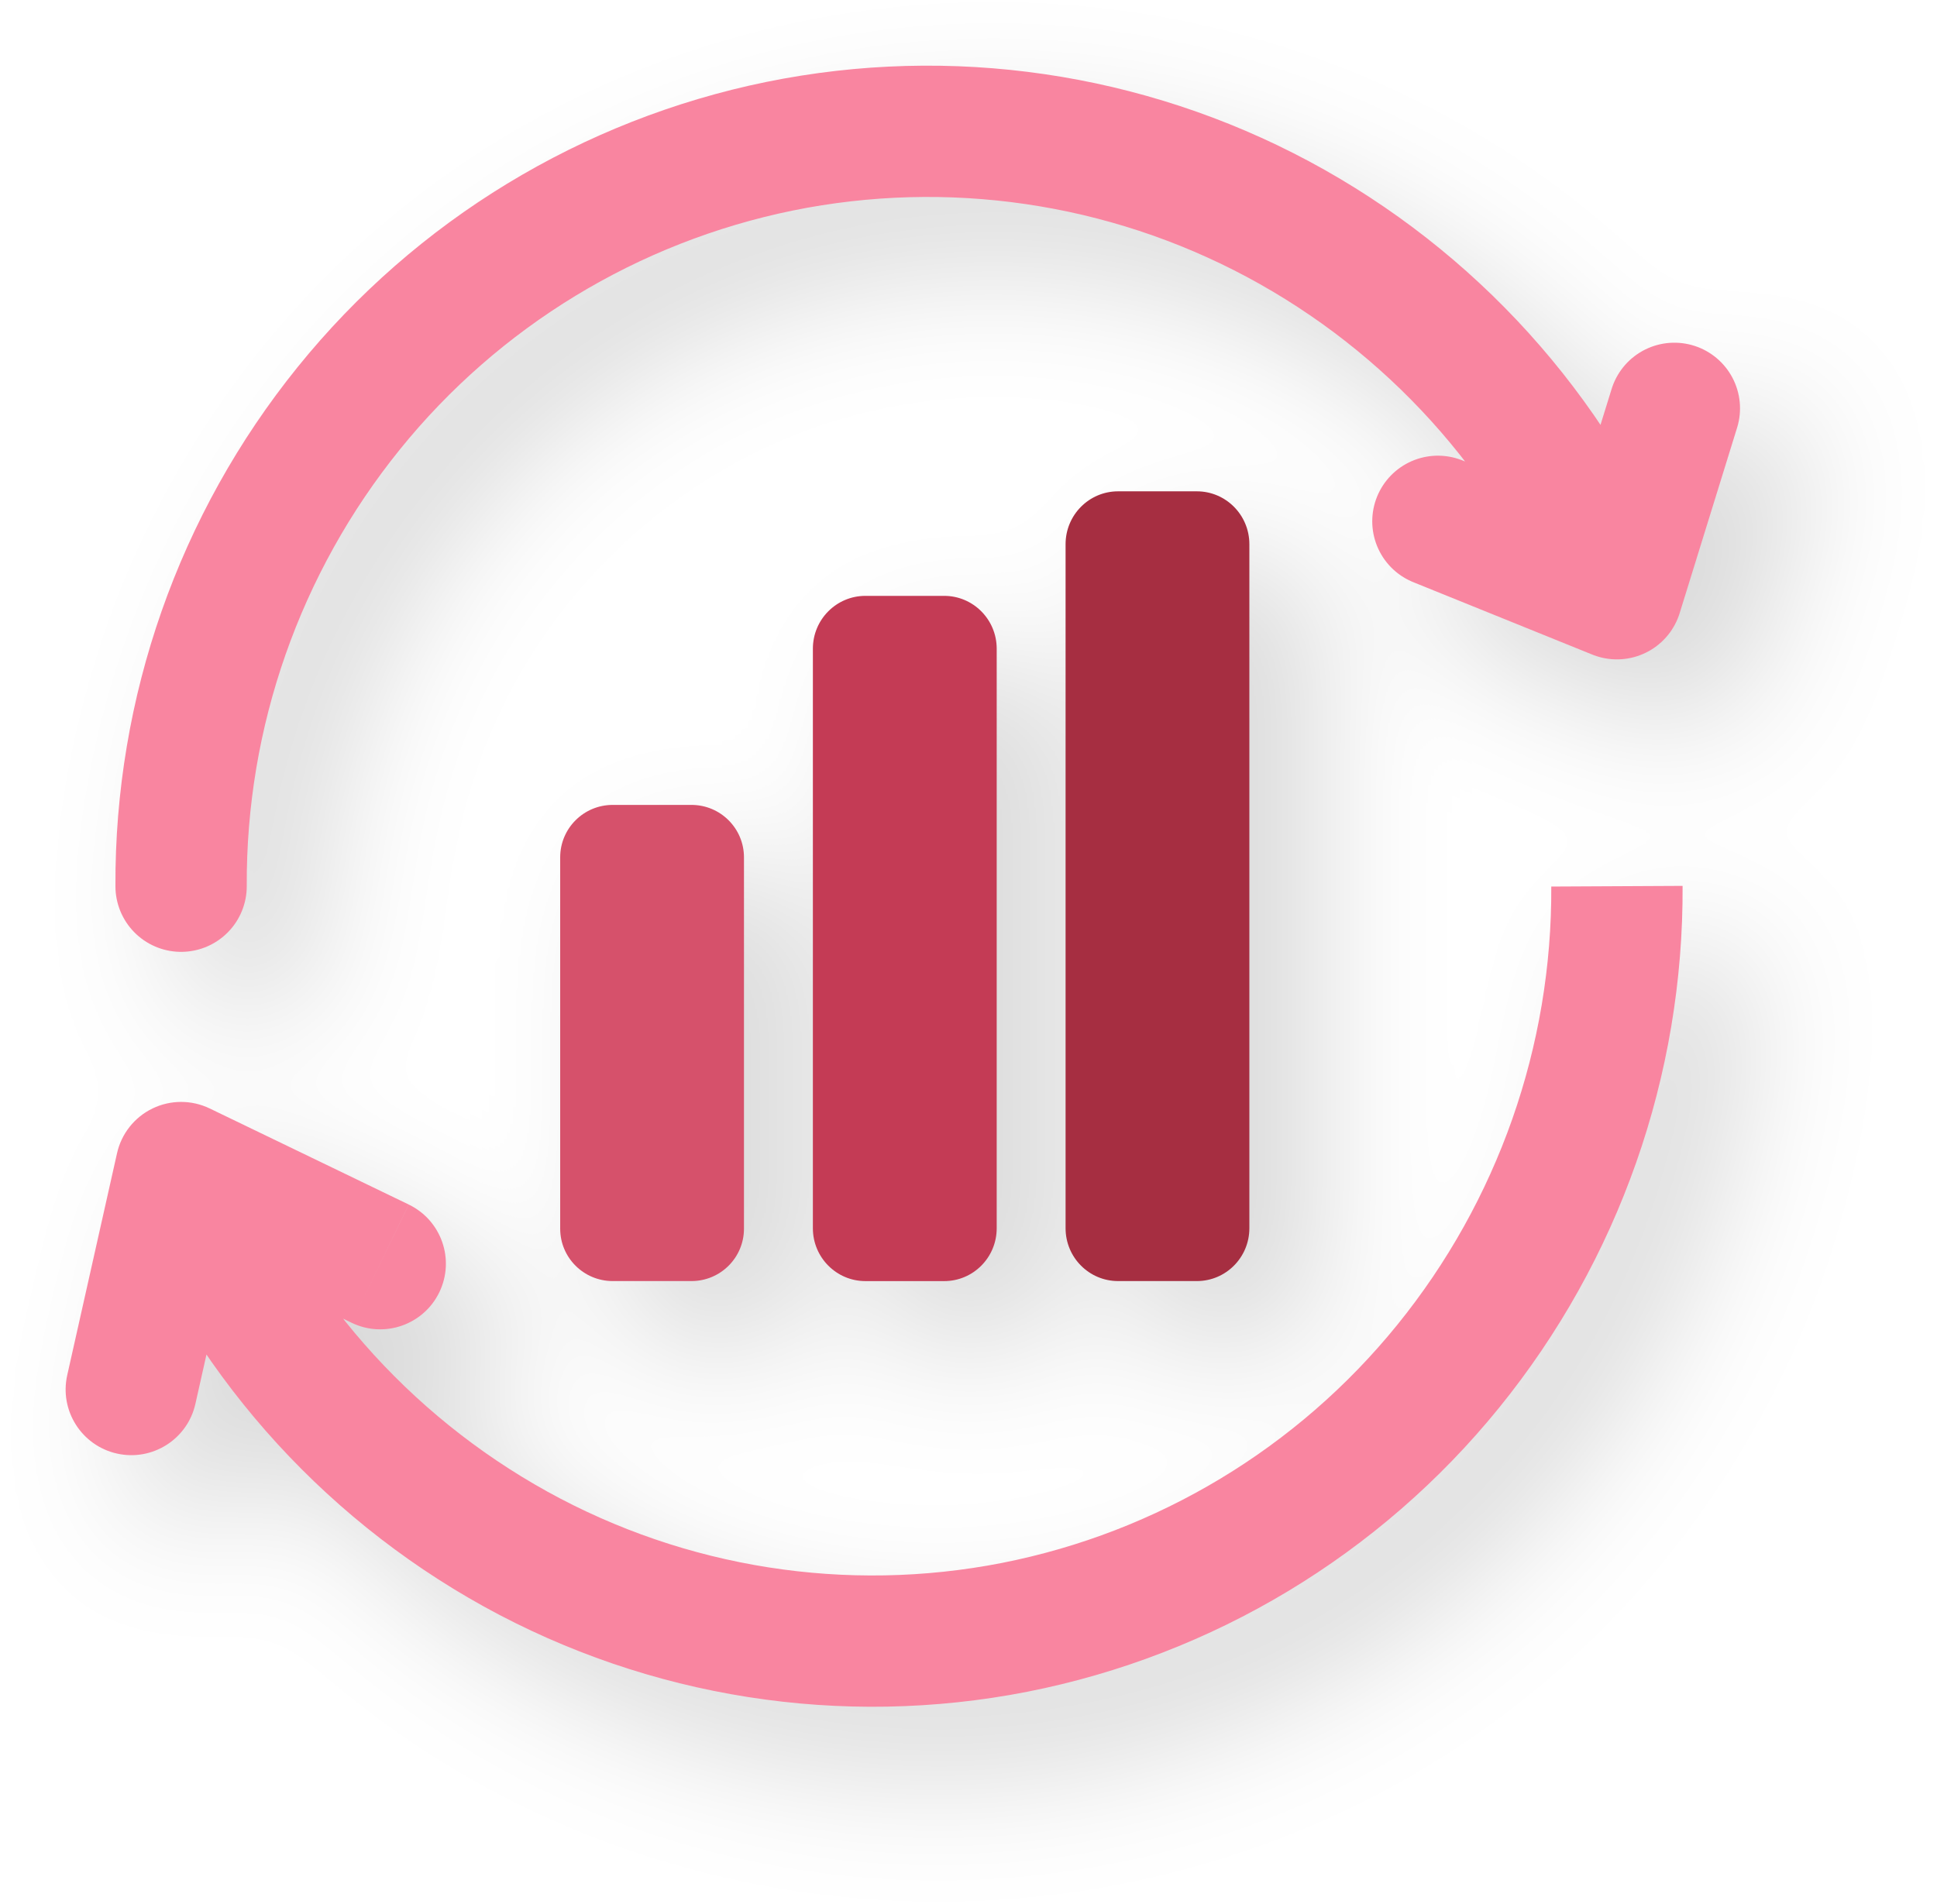
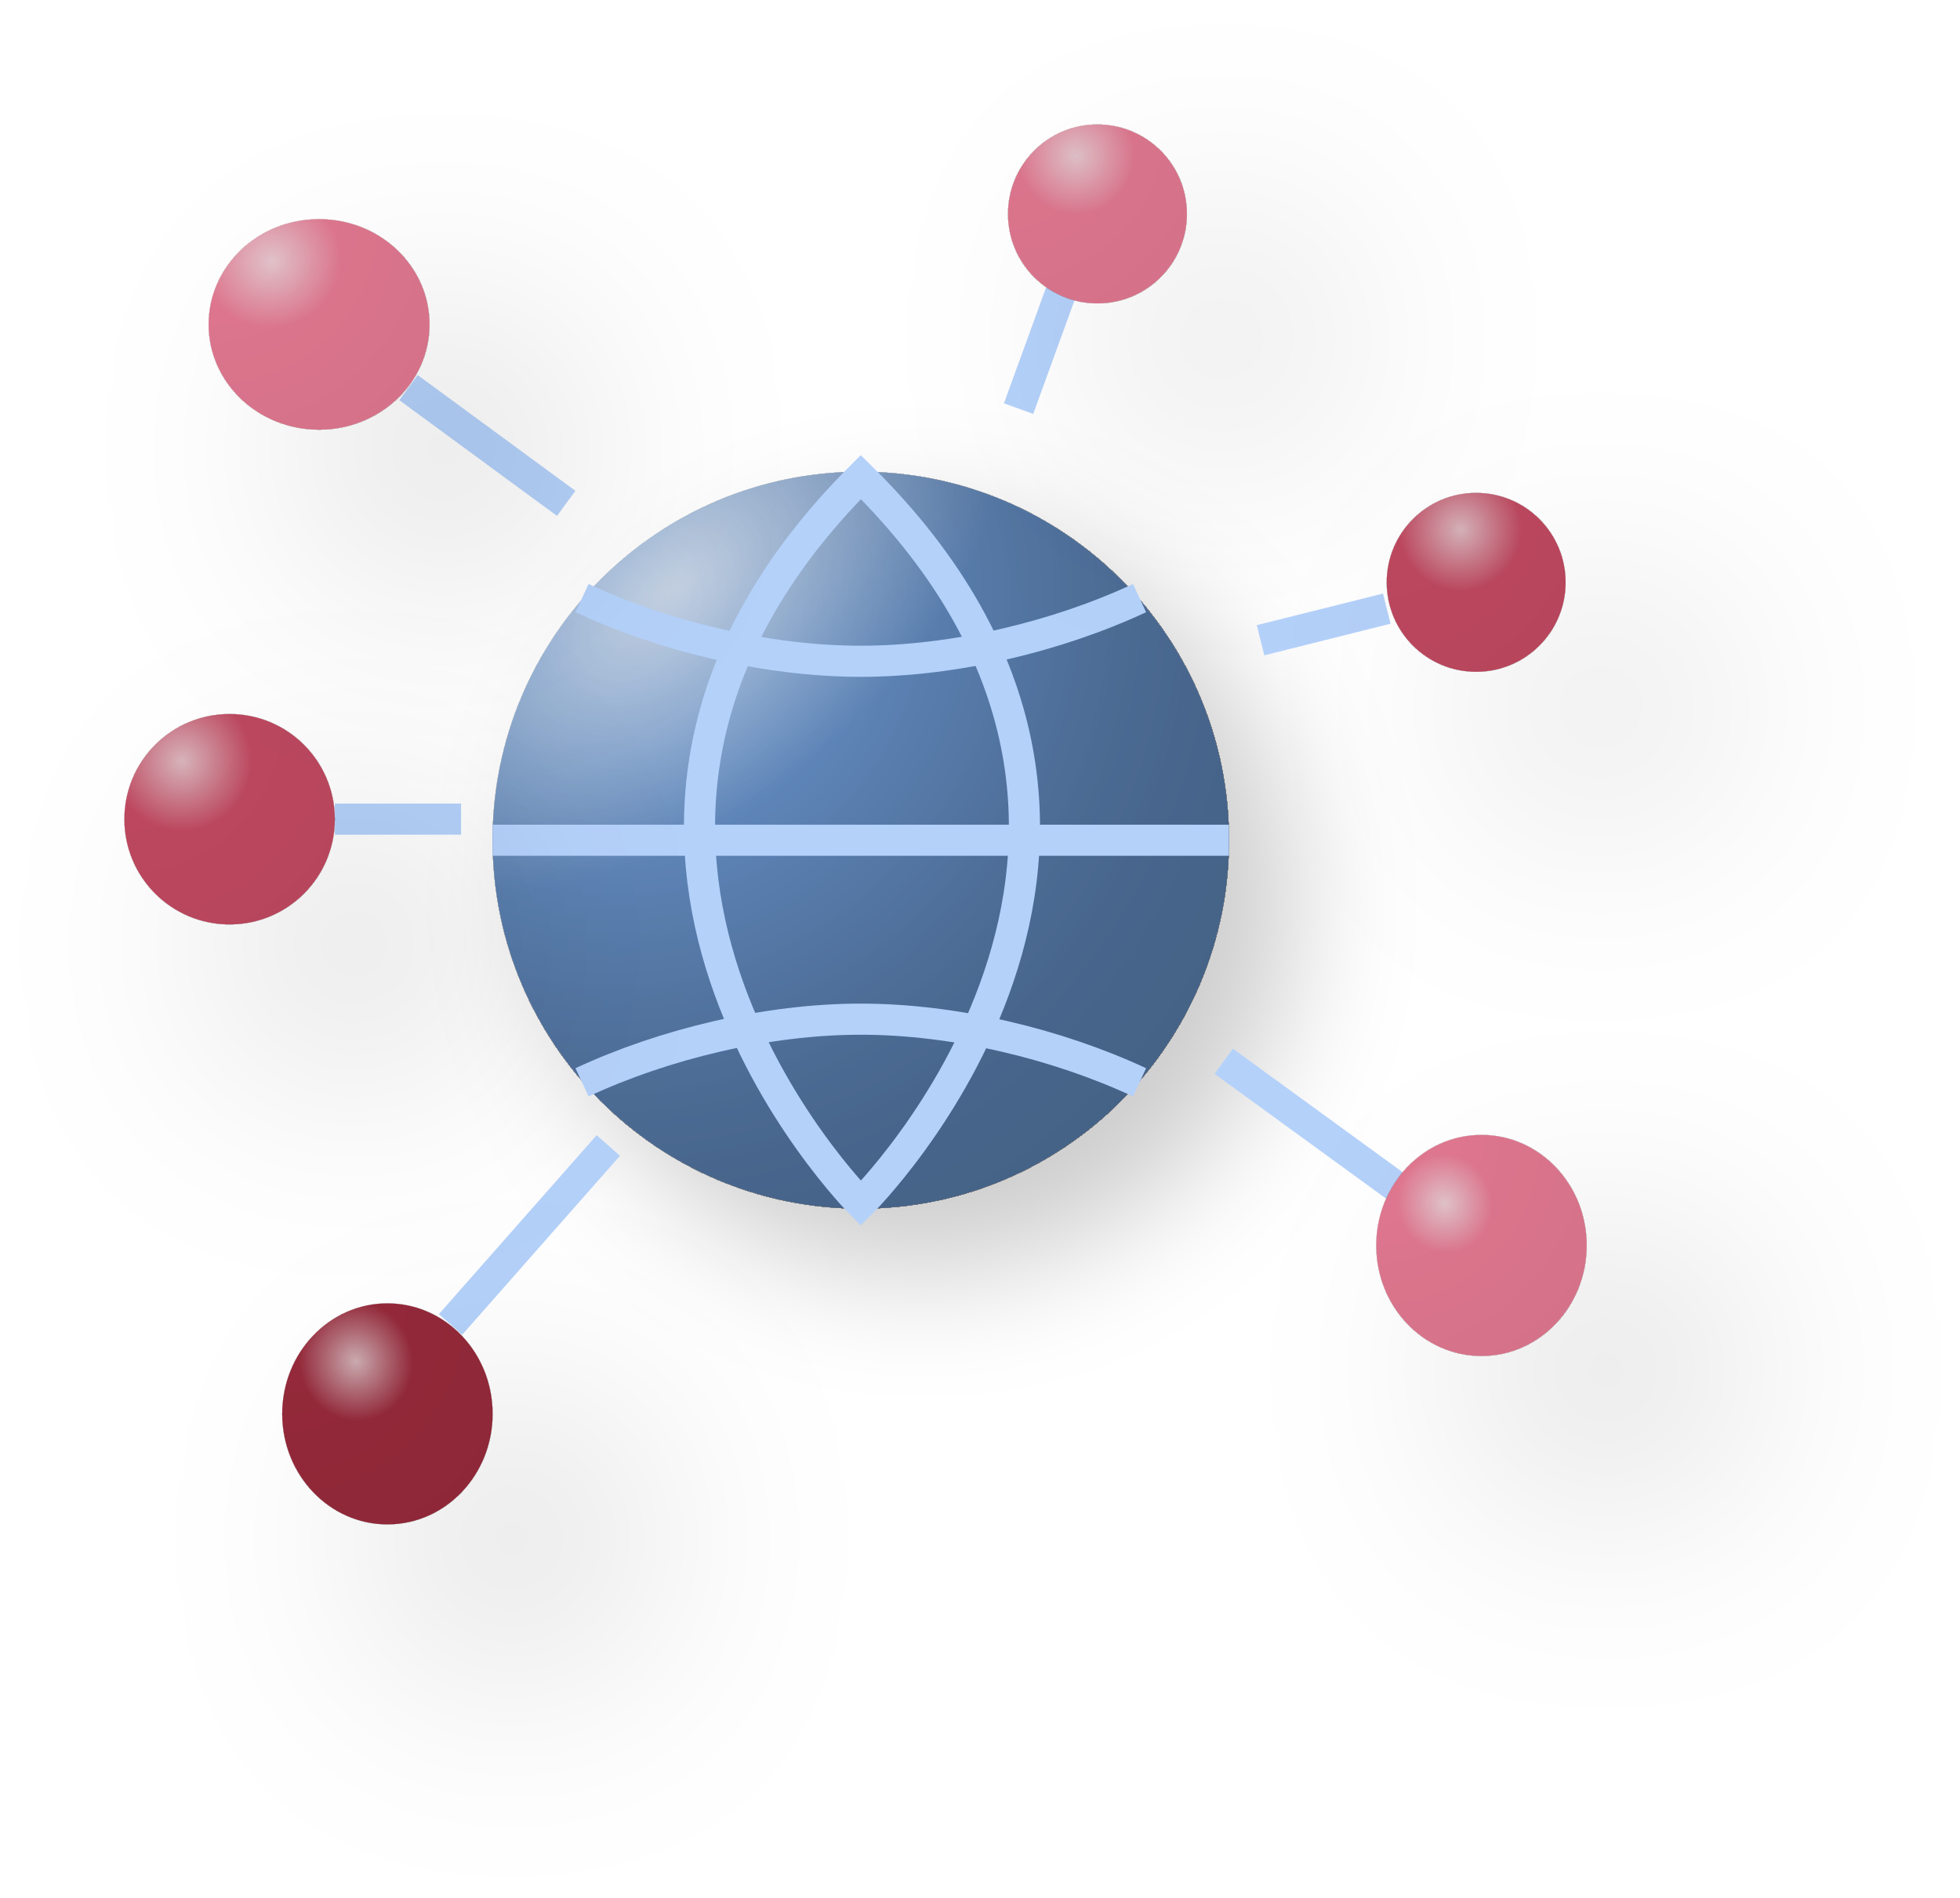
- <svg xmlns="http://www.w3.org/2000/svg" width="59" height="58" fill="none">
-   <g filter="url(#filter0_d)">
-     <path d="M21.062 24.523h-2.4c-.883 0-1.599.715-1.599 1.597v11.314c0 .882.716 1.596 1.6 1.596h2.399c.883 0 1.599-.715 1.599-1.596V26.12c0-.882-.716-1.597-1.6-1.597z" fill="#D6516B" />
-     <path d="M28.76 18.154h-2.4c-.883 0-1.6.72-1.6 1.609v17.659c0 .888.717 1.609 1.6 1.609h2.4c.883 0 1.599-.72 1.599-1.61V19.764c0-.889-.716-1.61-1.6-1.61z" fill="#C43B55" />
-     <path d="M36.456 14.969h-2.4c-.883 0-1.599.721-1.599 1.611v20.84c0 .89.716 1.61 1.6 1.61h2.399c.883 0 1.599-.72 1.599-1.61V16.58c0-.89-.716-1.611-1.6-1.611z" fill="#A62E41" />
-     <path d="M5.516 27a22.99 22.99 0 015.105-14.559 22.717 22.717 0 0113.126-7.986 22.609 22.609 0 0115.177 2.22 22.839 22.839 0 0110.327 11.414m0 0L51 12.441m-1.75 5.648l-5.452-2.206" stroke="#F985A0" stroke-width="4" stroke-miterlimit="10" stroke-linecap="round" stroke-linejoin="round" />
-     <path d="M5.516 35.572l.87-1.801a2 2 0 00-2.821 1.363l1.951.438zm-3.468 6.324a2 2 0 003.904.875l-3.904-.875zm8.663-1.595a2 2 0 101.74-3.602L10.71 40.3zm-7.056-3.996a24.815 24.815 0 0011.086 12.642l1.933-3.502a20.814 20.814 0 01-9.297-10.606l-3.722 1.466zm11.086 12.642a24.486 24.486 0 0016.546 2.596l-.77-3.925a20.481 20.481 0 01-13.843-2.173l-1.933 3.502zm16.546 2.596a24.632 24.632 0 0014.374-8.653l-3.104-2.522a20.63 20.63 0 01-12.04 7.25l.77 3.925zm14.374-8.653a25.016 25.016 0 005.59-15.9l-4 .02a21.015 21.015 0 01-4.694 13.358l3.104 2.522zM3.565 35.134l-1.517 6.762 3.904.875 1.516-6.761-3.903-.876zm1.082 2.24L10.71 40.3l1.74-3.602-6.065-2.928-1.74 3.602z" fill="#F985A0" />
+ <svg xmlns="http://www.w3.org/2000/svg" width="63" height="61" fill="none">
+   <g filter="url(#filter0_di)">
+     <path d="M27.669 38.85c6.536 0 11.834-5.302 11.834-11.842 0-6.54-5.298-11.843-11.834-11.843s-11.835 5.302-11.835 11.843c0 6.54 5.299 11.842 11.835 11.842z" fill="#71A0DD" />
+     <path d="M27.669 38.85c6.536 0 11.834-5.302 11.834-11.842 0-6.54-5.298-11.843-11.834-11.843s-11.835 5.302-11.835 11.843c0 6.54 5.299 11.842 11.835 11.842z" fill="url(#paint0_radial)" fill-opacity=".7" />
+   </g>
+   <path d="M27.669 15.335c-11.665 11.673 0 23.346 0 23.346s11.834-11.673 0-23.346zM15.834 27.008h23.669" stroke="#B4D1FA" stroke-miterlimit="10" />
+   <path d="M36.628 19.226c-2.64 1.229-5.945 2.03-8.96 2.03-3.016 0-6.32-.801-8.96-2.03m17.92 15.564c-2.64-1.23-5.945-2.03-8.96-2.03-3.016 0-6.32.8-8.96 2.03m21.81-14.21l4.057-1.016M32.74 13.135l1.353-3.721M18.2 16.18l-5.07-3.72m1.69 13.87h-4.058m8.791 10.49l-5.071 5.752m24.852-8.459l5.58 4.06" stroke="#B4D1FA" stroke-miterlimit="10" />
+   <g filter="url(#filter1_di)">
+     <path d="M35.276 9.752a2.875 2.875 0 002.874-2.876 2.875 2.875 0 10-2.874 2.876z" fill="#F985A0" />
+     <path d="M35.276 9.752a2.875 2.875 0 002.874-2.876 2.875 2.875 0 10-2.874 2.876z" fill="url(#paint1_radial)" fill-opacity=".7" />
+   </g>
+   <g filter="url(#filter2_di)">
+     <path d="M47.449 21.594a2.875 2.875 0 002.874-2.876 2.875 2.875 0 10-2.874 2.876z" fill="#D6516B" />
+     <path d="M47.449 21.594a2.875 2.875 0 002.874-2.876 2.875 2.875 0 10-2.874 2.876z" fill="url(#paint2_radial)" fill-opacity=".7" />
+   </g>
+   <g filter="url(#filter3_di)">
+     <path d="M47.619 43.587c1.867 0 3.381-1.591 3.381-3.553s-1.514-3.553-3.381-3.553c-1.868 0-3.382 1.59-3.382 3.553 0 1.962 1.514 3.553 3.382 3.553z" fill="#F985A0" />
+     <path d="M47.619 43.587c1.867 0 3.381-1.591 3.381-3.553s-1.514-3.553-3.381-3.553c-1.868 0-3.382 1.59-3.382 3.553 0 1.962 1.514 3.553 3.382 3.553z" fill="url(#paint3_radial)" fill-opacity=".7" />
+   </g>
+   <g filter="url(#filter4_di)">
+     <path d="M12.452 49c1.868 0 3.382-1.59 3.382-3.553 0-1.962-1.514-3.552-3.382-3.552-1.867 0-3.381 1.59-3.381 3.552S10.585 49 12.452 49z" fill="#A62E41" />
+     <path d="M12.452 49c1.868 0 3.382-1.59 3.382-3.553 0-1.962-1.514-3.552-3.382-3.552-1.867 0-3.381 1.59-3.381 3.552S10.585 49 12.452 49z" fill="url(#paint4_radial)" fill-opacity=".7" />
+   </g>
+   <g filter="url(#filter5_di)">
+     <path d="M7.381 29.715a3.382 3.382 0 003.381-3.384 3.382 3.382 0 10-3.38 3.384z" fill="#D6516B" />
+     <path d="M7.381 29.715a3.382 3.382 0 003.381-3.384 3.382 3.382 0 10-3.38 3.384z" fill="url(#paint5_radial)" fill-opacity=".7" />
+   </g>
+   <g filter="url(#filter6_di)">
+     <path d="M10.256 13.812c1.96 0 3.55-1.515 3.55-3.383 0-1.869-1.59-3.384-3.55-3.384-1.961 0-3.55 1.515-3.55 3.384 0 1.868 1.589 3.383 3.55 3.383z" fill="#F985A0" />
+     <path d="M10.256 13.812c1.96 0 3.55-1.515 3.55-3.383 0-1.869-1.59-3.384-3.55-3.384-1.961 0-3.55 1.515-3.55 3.384 0 1.868 1.589 3.383 3.55 3.383z" fill="url(#paint6_radial)" fill-opacity=".7" />
  </g>
  <defs>
-     <filter id="filter0_d" x="0" y="0" width="59.001" height="58" filterUnits="userSpaceOnUse" color-interpolation-filters="sRGB">
+     <radialGradient id="paint0_radial" cx="0" cy="0" r="1" gradientUnits="userSpaceOnUse" gradientTransform="matrix(11.66527 13.53386 -24.23202 20.88635 21.751 18.887)">
+       <stop stop-color="#fff" />
+       <stop offset=".395" stop-color="#fff" stop-opacity="0" />
+     </radialGradient>
+     <radialGradient id="paint1_radial" cx="0" cy="0" r="1" gradientUnits="userSpaceOnUse" gradientTransform="matrix(.84531 1.69174 -1.69107 .84498 34.6 5.015)">
+       <stop stop-color="#fff" />
+       <stop offset="1" stop-color="#fff" stop-opacity="0" />
+     </radialGradient>
+     <radialGradient id="paint2_radial" cx="0" cy="0" r="1" gradientUnits="userSpaceOnUse" gradientTransform="rotate(70.029 11.32 42.015) scale(1.97997 1.97897)">
+       <stop stop-color="#fff" />
+       <stop offset="1" stop-color="#fff" stop-opacity="0" />
+     </radialGradient>
+     <radialGradient id="paint3_radial" cx="0" cy="0" r="1" gradientUnits="userSpaceOnUse" gradientTransform="matrix(.5072 1.52255 -1.4493 .48279 46.435 38.68)">
+       <stop stop-color="#fff" />
+       <stop offset="1" stop-color="#fff" stop-opacity="0" />
+     </radialGradient>
+     <radialGradient id="paint4_radial" cx="0" cy="0" r="1" gradientUnits="userSpaceOnUse" gradientTransform="rotate(74.754 -22.92 29.364) scale(1.92879 1.8359)">
+       <stop stop-color="#fff" />
+       <stop offset="1" stop-color="#fff" stop-opacity="0" />
+     </radialGradient>
+     <radialGradient id="paint5_radial" cx="0" cy="0" r="1" gradientUnits="userSpaceOnUse" gradientTransform="matrix(.50718 2.19926 -2.19795 .50688 5.86 24.47)">
+       <stop stop-color="#fff" />
+       <stop offset="1" stop-color="#fff" stop-opacity="0" />
+     </radialGradient>
+     <radialGradient id="paint6_radial" cx="0" cy="0" r="1" gradientUnits="userSpaceOnUse" gradientTransform="matrix(.67625 2.03008 -2.13047 .70969 8.734 8.399)">
+       <stop stop-color="#fff" />
+       <stop offset="1" stop-color="#fff" stop-opacity="0" />
+     </radialGradient>
+     <filter id="filter0_di" x="7.834" y="7.165" width="37.669" height="37.684" filterUnits="userSpaceOnUse" color-interpolation-filters="sRGB">
      <feFlood flood-opacity="0" result="BackgroundImageFix" />
      <feColorMatrix in="SourceAlpha" values="0 0 0 0 0 0 0 0 0 0 0 0 0 0 0 0 0 0 127 0" />
      <feOffset dx="2" dy="2" />
      <feGaussianBlur stdDeviation="2" />
-       <feColorMatrix values="0 0 0 0 0 0 0 0 0 0 0 0 0 0 0 0 0 0 0.15 0" />
+       <feColorMatrix values="0 0 0 0 0 0 0 0 0 0 0 0 0 0 0 0 0 0 0.2 0" />
      <feBlend in2="BackgroundImageFix" result="effect1_dropShadow" />
      <feBlend in="SourceGraphic" in2="effect1_dropShadow" result="shape" />
+       <feColorMatrix in="SourceAlpha" values="0 0 0 0 0 0 0 0 0 0 0 0 0 0 0 0 0 0 127 0" result="hardAlpha" />
+       <feOffset dx="-8" dy="-8" />
+       <feGaussianBlur stdDeviation="7" />
+       <feComposite in2="hardAlpha" operator="arithmetic" k2="-1" k3="1" />
+       <feColorMatrix values="0 0 0 0 0 0 0 0 0 0 0 0 0 0 0 0 0 0 0.4 0" />
+       <feBlend in2="shape" result="effect2_innerShadow" />
+     </filter>
+     <filter id="filter1_di" x="28.402" y="0" width="21.748" height="21.752" filterUnits="userSpaceOnUse" color-interpolation-filters="sRGB">
+       <feFlood flood-opacity="0" result="BackgroundImageFix" />
+       <feColorMatrix in="SourceAlpha" values="0 0 0 0 0 0 0 0 0 0 0 0 0 0 0 0 0 0 127 0" />
+       <feOffset dx="4" dy="4" />
+       <feGaussianBlur stdDeviation="4" />
+       <feColorMatrix values="0 0 0 0 0 0 0 0 0 0 0 0 0 0 0 0 0 0 0.2 0" />
+       <feBlend in2="BackgroundImageFix" result="effect1_dropShadow" />
+       <feBlend in="SourceGraphic" in2="effect1_dropShadow" result="shape" />
+       <feColorMatrix in="SourceAlpha" values="0 0 0 0 0 0 0 0 0 0 0 0 0 0 0 0 0 0 127 0" result="hardAlpha" />
+       <feOffset dx="-4" dy="-4" />
+       <feGaussianBlur stdDeviation="4" />
+       <feComposite in2="hardAlpha" operator="arithmetic" k2="-1" k3="1" />
+       <feColorMatrix values="0 0 0 0 0 0 0 0 0 0 0 0 0 0 0 0 0 0 0.15 0" />
+       <feBlend in2="shape" result="effect2_innerShadow" />
+     </filter>
+     <filter id="filter2_di" x="40.575" y="11.842" width="21.748" height="21.752" filterUnits="userSpaceOnUse" color-interpolation-filters="sRGB">
+       <feFlood flood-opacity="0" result="BackgroundImageFix" />
+       <feColorMatrix in="SourceAlpha" values="0 0 0 0 0 0 0 0 0 0 0 0 0 0 0 0 0 0 127 0" />
+       <feOffset dx="4" dy="4" />
+       <feGaussianBlur stdDeviation="4" />
+       <feColorMatrix values="0 0 0 0 0 0 0 0 0 0 0 0 0 0 0 0 0 0 0.2 0" />
+       <feBlend in2="BackgroundImageFix" result="effect1_dropShadow" />
+       <feBlend in="SourceGraphic" in2="effect1_dropShadow" result="shape" />
+       <feColorMatrix in="SourceAlpha" values="0 0 0 0 0 0 0 0 0 0 0 0 0 0 0 0 0 0 127 0" result="hardAlpha" />
+       <feOffset dx="-4" dy="-4" />
+       <feGaussianBlur stdDeviation="4" />
+       <feComposite in2="hardAlpha" operator="arithmetic" k2="-1" k3="1" />
+       <feColorMatrix values="0 0 0 0 0 0 0 0 0 0 0 0 0 0 0 0 0 0 0.15 0" />
+       <feBlend in2="shape" result="effect2_innerShadow" />
+     </filter>
+     <filter id="filter3_di" x="40.237" y="32.481" width="22.762" height="23.105" filterUnits="userSpaceOnUse" color-interpolation-filters="sRGB">
+       <feFlood flood-opacity="0" result="BackgroundImageFix" />
+       <feColorMatrix in="SourceAlpha" values="0 0 0 0 0 0 0 0 0 0 0 0 0 0 0 0 0 0 127 0" />
+       <feOffset dx="4" dy="4" />
+       <feGaussianBlur stdDeviation="4" />
+       <feColorMatrix values="0 0 0 0 0 0 0 0 0 0 0 0 0 0 0 0 0 0 0.2 0" />
+       <feBlend in2="BackgroundImageFix" result="effect1_dropShadow" />
+       <feBlend in="SourceGraphic" in2="effect1_dropShadow" result="shape" />
+       <feColorMatrix in="SourceAlpha" values="0 0 0 0 0 0 0 0 0 0 0 0 0 0 0 0 0 0 127 0" result="hardAlpha" />
+       <feOffset dx="-4" dy="-4" />
+       <feGaussianBlur stdDeviation="4" />
+       <feComposite in2="hardAlpha" operator="arithmetic" k2="-1" k3="1" />
+       <feColorMatrix values="0 0 0 0 0 0 0 0 0 0 0 0 0 0 0 0 0 0 0.15 0" />
+       <feBlend in2="shape" result="effect2_innerShadow" />
+     </filter>
+     <filter id="filter4_di" x="5.071" y="37.895" width="22.762" height="23.105" filterUnits="userSpaceOnUse" color-interpolation-filters="sRGB">
+       <feFlood flood-opacity="0" result="BackgroundImageFix" />
+       <feColorMatrix in="SourceAlpha" values="0 0 0 0 0 0 0 0 0 0 0 0 0 0 0 0 0 0 127 0" />
+       <feOffset dx="4" dy="4" />
+       <feGaussianBlur stdDeviation="4" />
+       <feColorMatrix values="0 0 0 0 0 0 0 0 0 0 0 0 0 0 0 0 0 0 0.2 0" />
+       <feBlend in2="BackgroundImageFix" result="effect1_dropShadow" />
+       <feBlend in="SourceGraphic" in2="effect1_dropShadow" result="shape" />
+       <feColorMatrix in="SourceAlpha" values="0 0 0 0 0 0 0 0 0 0 0 0 0 0 0 0 0 0 127 0" result="hardAlpha" />
+       <feOffset dx="-4" dy="-4" />
+       <feGaussianBlur stdDeviation="4" />
+       <feComposite in2="hardAlpha" operator="arithmetic" k2="-1" k3="1" />
+       <feColorMatrix values="0 0 0 0 0 0 0 0 0 0 0 0 0 0 0 0 0 0 0.15 0" />
+       <feBlend in2="shape" result="effect2_innerShadow" />
+     </filter>
+     <filter id="filter5_di" x="0" y="18.948" width="22.762" height="22.767" filterUnits="userSpaceOnUse" color-interpolation-filters="sRGB">
+       <feFlood flood-opacity="0" result="BackgroundImageFix" />
+       <feColorMatrix in="SourceAlpha" values="0 0 0 0 0 0 0 0 0 0 0 0 0 0 0 0 0 0 127 0" />
+       <feOffset dx="4" dy="4" />
+       <feGaussianBlur stdDeviation="4" />
+       <feColorMatrix values="0 0 0 0 0 0 0 0 0 0 0 0 0 0 0 0 0 0 0.2 0" />
+       <feBlend in2="BackgroundImageFix" result="effect1_dropShadow" />
+       <feBlend in="SourceGraphic" in2="effect1_dropShadow" result="shape" />
+       <feColorMatrix in="SourceAlpha" values="0 0 0 0 0 0 0 0 0 0 0 0 0 0 0 0 0 0 127 0" result="hardAlpha" />
+       <feOffset dx="-4" dy="-4" />
+       <feGaussianBlur stdDeviation="4" />
+       <feComposite in2="hardAlpha" operator="arithmetic" k2="-1" k3="1" />
+       <feColorMatrix values="0 0 0 0 0 0 0 0 0 0 0 0 0 0 0 0 0 0 0.15 0" />
+       <feBlend in2="shape" result="effect2_innerShadow" />
+     </filter>
+     <filter id="filter6_di" x="2.705" y="3.045" width="23.101" height="22.767" filterUnits="userSpaceOnUse" color-interpolation-filters="sRGB">
+       <feFlood flood-opacity="0" result="BackgroundImageFix" />
+       <feColorMatrix in="SourceAlpha" values="0 0 0 0 0 0 0 0 0 0 0 0 0 0 0 0 0 0 127 0" />
+       <feOffset dx="4" dy="4" />
+       <feGaussianBlur stdDeviation="4" />
+       <feColorMatrix values="0 0 0 0 0 0 0 0 0 0 0 0 0 0 0 0 0 0 0.2 0" />
+       <feBlend in2="BackgroundImageFix" result="effect1_dropShadow" />
+       <feBlend in="SourceGraphic" in2="effect1_dropShadow" result="shape" />
+       <feColorMatrix in="SourceAlpha" values="0 0 0 0 0 0 0 0 0 0 0 0 0 0 0 0 0 0 127 0" result="hardAlpha" />
+       <feOffset dx="-4" dy="-4" />
+       <feGaussianBlur stdDeviation="4" />
+       <feComposite in2="hardAlpha" operator="arithmetic" k2="-1" k3="1" />
+       <feColorMatrix values="0 0 0 0 0 0 0 0 0 0 0 0 0 0 0 0 0 0 0.15 0" />
+       <feBlend in2="shape" result="effect2_innerShadow" />
    </filter>
  </defs>
</svg>
